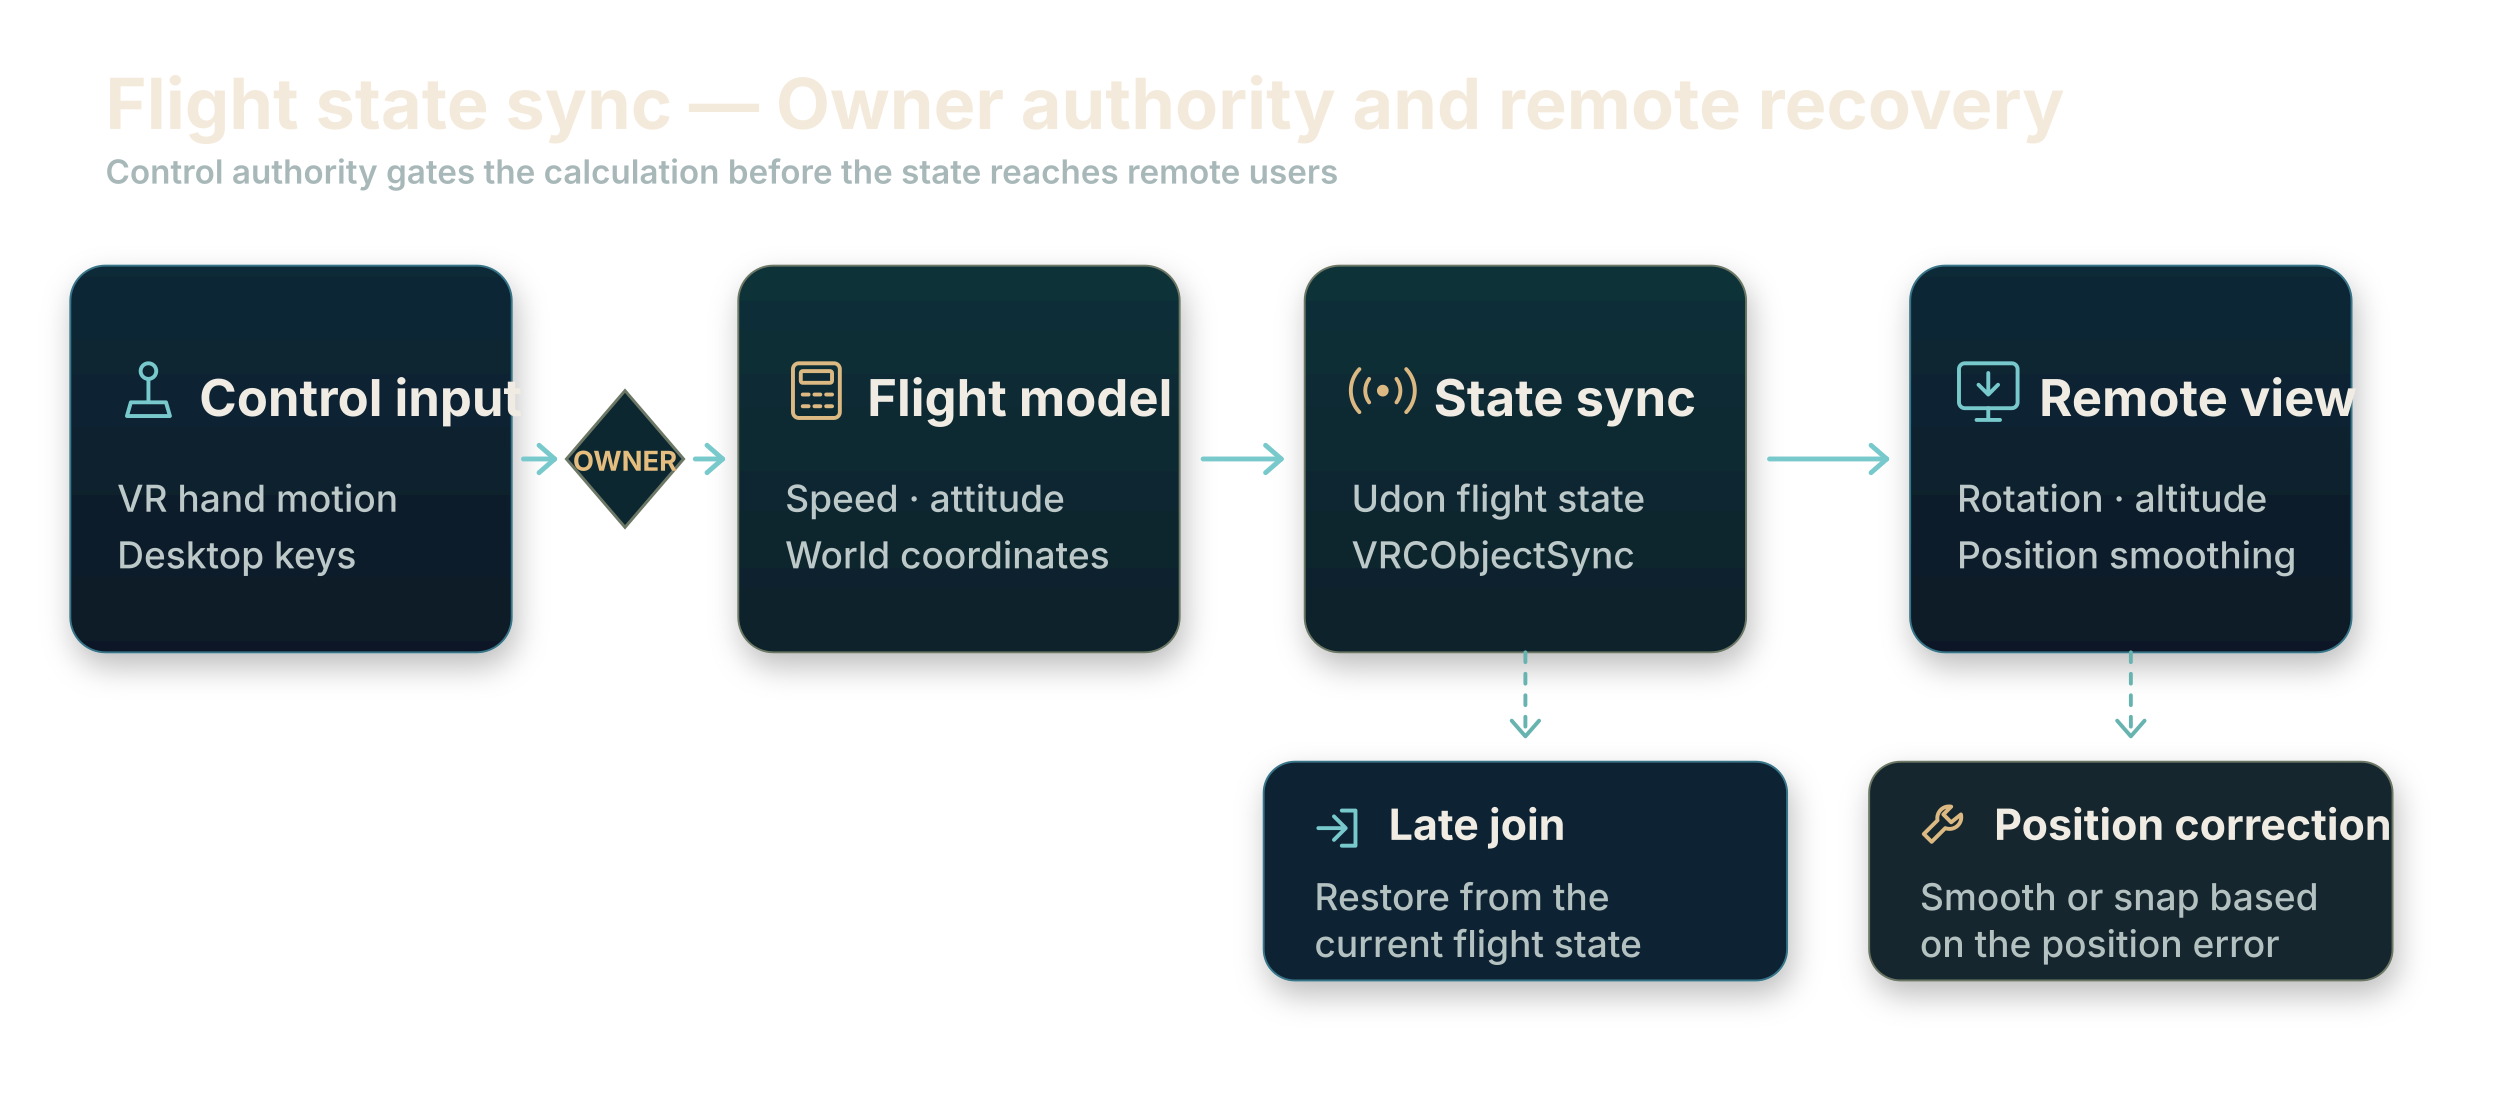
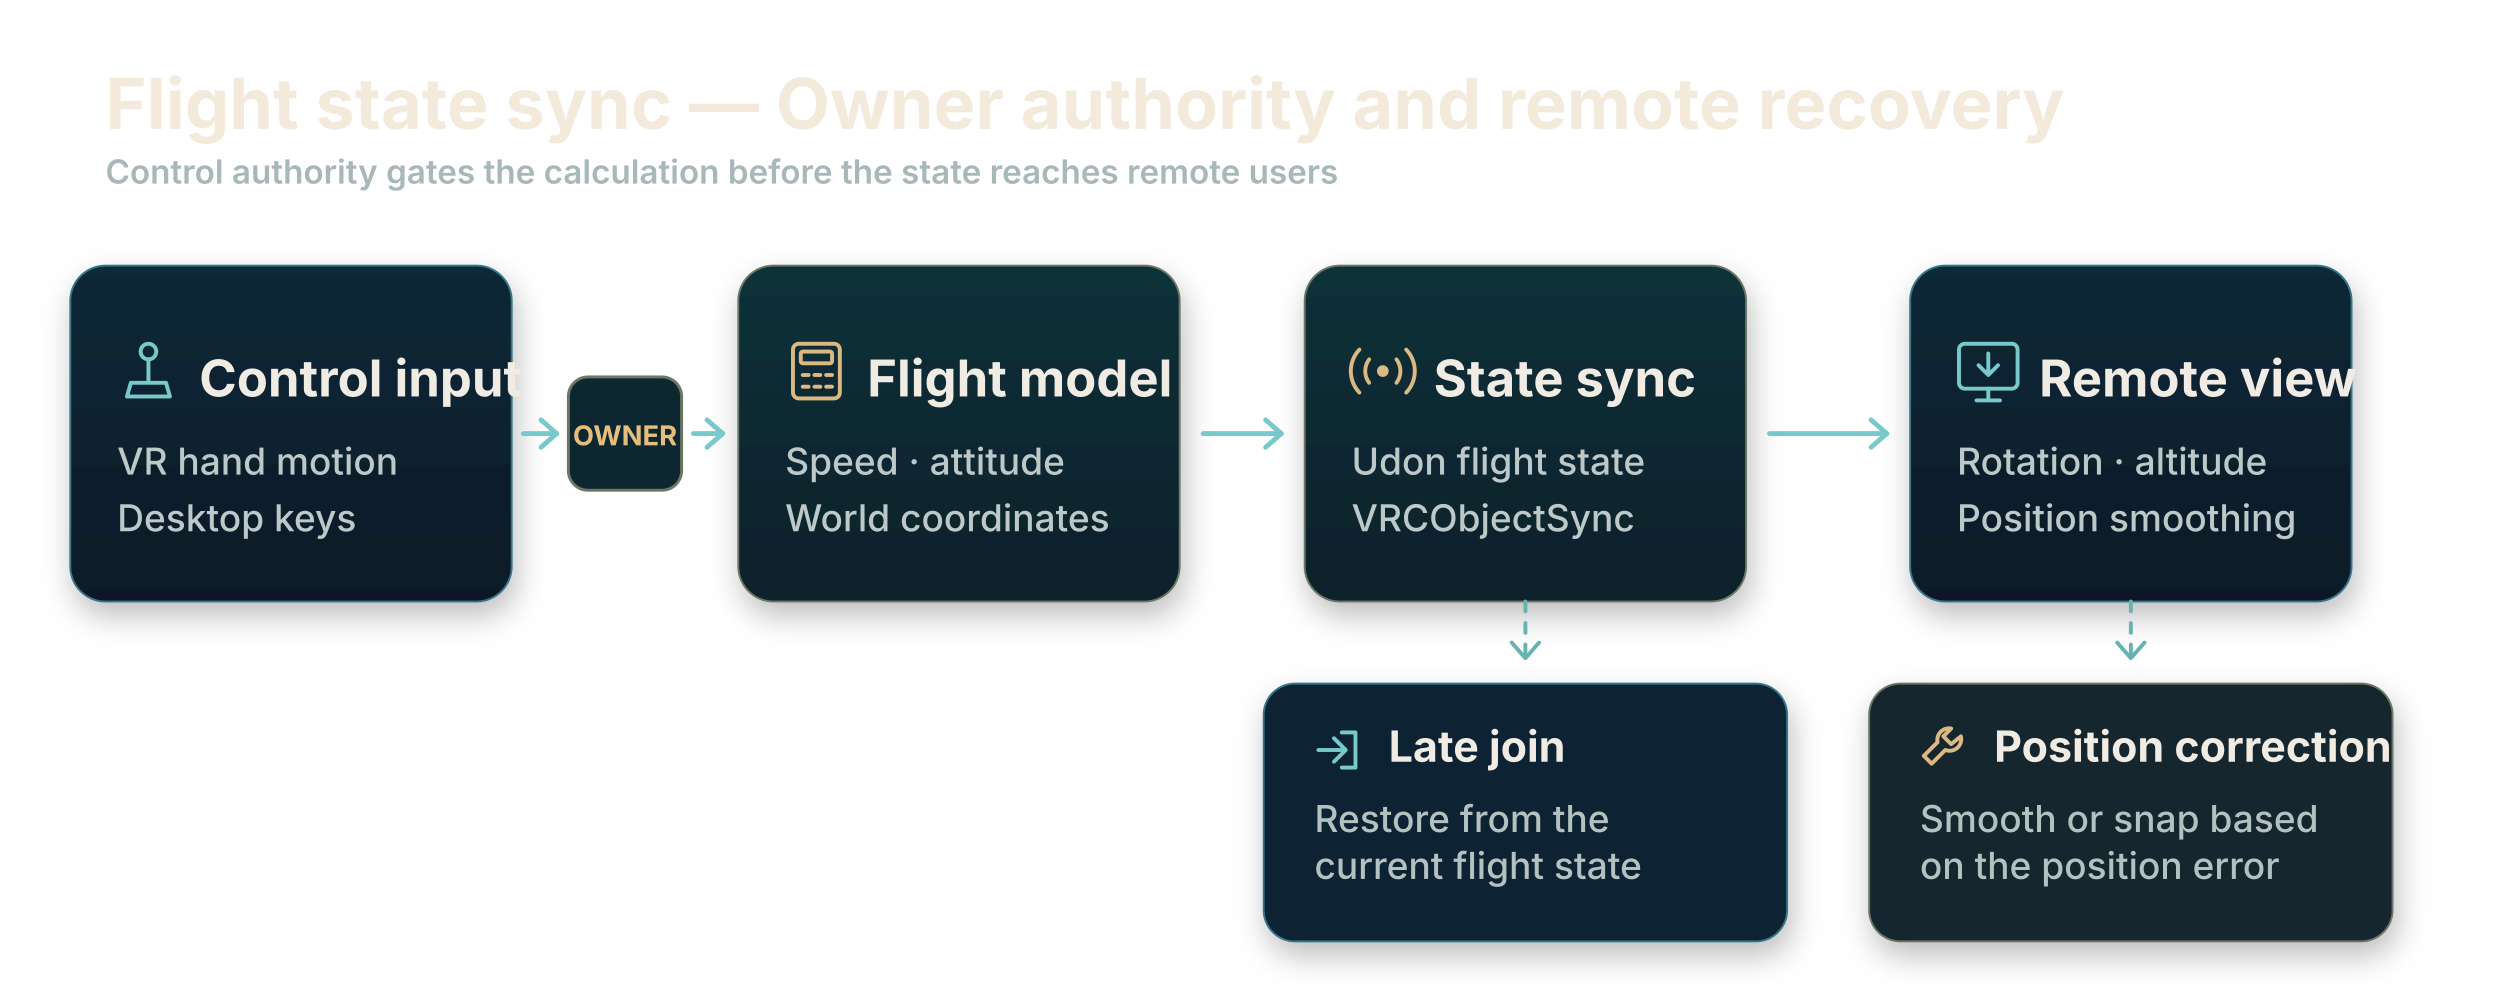
- <svg xmlns="http://www.w3.org/2000/svg" width="1280" height="560" viewBox="0 0 1280 560" role="img" aria-labelledby="title desc">
+ <svg xmlns="http://www.w3.org/2000/svg" width="1280" height="510" viewBox="0 0 1280 510" role="img" aria-labelledby="title desc">
  <defs>
    <linearGradient id="card" x1="0" y1="0" x2="0" y2="1">
      <stop stop-color="#0c2937" />
      <stop offset="1" stop-color="#071925" />
    </linearGradient>
    <linearGradient id="activeCard" x1="0" y1="0" x2="0" y2="1">
      <stop stop-color="#103139" />
      <stop offset="1" stop-color="#09212a" />
    </linearGradient>
    <filter id="shadow" x="-15%" y="-15%" width="130%" height="140%">
      <feDropShadow dy="7" stdDeviation="8" flood-color="#000" flood-opacity=".26" />
    </filter>
    <style>
      text{font-family:Inter,"Segoe UI",sans-serif}
      .title{fill:#f4eadb;font-size:36px;font-weight:700}.sub{fill:#a8b8b9;font-size:17px;font-weight:600}
      .cardTitle{fill:#f0ece3;font-size:26px;font-weight:700}.detail{fill:#bdc9c9;font-size:19px;font-weight:550}
      .condition{fill:#e5be7f;font-size:14px;font-weight:700}.branchTitle{fill:#f0ece3;font-size:22px;font-weight:700}
      .branchText{fill:#b4c1c1;font-size:19px;font-weight:550}
      @media (prefers-color-scheme:light){.title{fill:#173f50}.sub{fill:#586f76}}
    </style>
  </defs>
  <text x="54" y="66" class="title">Flight state sync — Owner authority and remote recovery</text>
  <text x="54" y="94" class="sub">Control authority gates the calculation before the state reaches remote users</text>
  <g filter="url(#shadow)">
-     <rect x="36" y="136" width="226" height="198" rx="18" fill="url(#card)" stroke="#397488" />
-     <rect x="378" y="136" width="226" height="198" rx="18" fill="url(#activeCard)" stroke="#6d7765" />
-     <rect x="668" y="136" width="226" height="198" rx="18" fill="url(#activeCard)" stroke="#6d7765" />
-     <rect x="978" y="136" width="226" height="198" rx="18" fill="url(#card)" stroke="#397488" />
+     <rect x="36" y="136" width="226" height="172" rx="18" fill="url(#card)" stroke="#397488" />
+     <rect x="378" y="136" width="226" height="172" rx="18" fill="url(#activeCard)" stroke="#6d7765" />
+     <rect x="668" y="136" width="226" height="172" rx="18" fill="url(#activeCard)" stroke="#6d7765" />
+     <rect x="978" y="136" width="226" height="172" rx="18" fill="url(#card)" stroke="#397488" />
  </g>
-   <g transform="translate(60 184)" fill="none" stroke="#78c9cc" stroke-width="2" stroke-linecap="round" stroke-linejoin="round">
+   <g transform="translate(60 174)" fill="none" stroke="#78c9cc" stroke-width="2" stroke-linecap="round" stroke-linejoin="round">
    <circle cx="16" cy="6" r="4" />
    <path d="M16 10v12M7 22h18l2 7H5l2-7" />
  </g>
-   <text x="102" y="213" class="cardTitle">Control input</text>
-   <text x="60" y="262" class="detail">VR hand motion</text>
-   <text x="60" y="291" class="detail">Desktop keys</text>
-   <g transform="translate(402 184)" fill="none" stroke="#dcb982" stroke-width="2" stroke-linecap="round" stroke-linejoin="round">
+   <text x="102" y="203" class="cardTitle">Control input</text>
+   <text x="60" y="243" class="detail">VR hand motion</text>
+   <text x="60" y="272" class="detail">Desktop keys</text>
+   <g transform="translate(402 174)" fill="none" stroke="#dcb982" stroke-width="2" stroke-linecap="round" stroke-linejoin="round">
    <rect x="4" y="2" width="24" height="28" rx="3" />
    <rect x="8" y="6" width="16" height="6" rx="1" />
    <path d="M9 18h3M15 18h3M21 18h3M9 24h3M15 24h3M21 24h3" />
  </g>
-   <text x="444" y="213" class="cardTitle">Flight model</text>
-   <text x="402" y="262" class="detail">Speed · attitude</text>
-   <text x="402" y="291" class="detail">World coordinates</text>
-   <g transform="translate(692 184)" fill="none" stroke="#dcb982" stroke-width="2" stroke-linecap="round" stroke-linejoin="round">
+   <text x="444" y="203" class="cardTitle">Flight model</text>
+   <text x="402" y="243" class="detail">Speed · attitude</text>
+   <text x="402" y="272" class="detail">World coordinates</text>
+   <g transform="translate(692 174)" fill="none" stroke="#dcb982" stroke-width="2" stroke-linecap="round" stroke-linejoin="round">
    <circle cx="16" cy="16" r="3" fill="#dcb982" stroke="none" />
    <path d="M9 10a10 10 0 0 0 0 12M23 10a10 10 0 0 1 0 12M4 5a16 16 0 0 0 0 22M28 5a16 16 0 0 1 0 22" />
  </g>
-   <text x="734" y="213" class="cardTitle">State sync</text>
-   <text x="692" y="262" class="detail">Udon flight state</text>
-   <text x="692" y="291" class="detail">VRCObjectSync</text>
-   <g transform="translate(1002 184)" fill="none" stroke="#78c9cc" stroke-width="2" stroke-linecap="round" stroke-linejoin="round">
+   <text x="734" y="203" class="cardTitle">State sync</text>
+   <text x="692" y="243" class="detail">Udon flight state</text>
+   <text x="692" y="272" class="detail">VRCObjectSync</text>
+   <g transform="translate(1002 174)" fill="none" stroke="#78c9cc" stroke-width="2" stroke-linecap="round" stroke-linejoin="round">
    <rect x="1" y="2" width="30" height="23" rx="3" />
    <path d="M10 31h12M16 25v6M16 7v11M11 13l5 5 5-5" />
  </g>
-   <text x="1044" y="213" class="cardTitle">Remote view</text>
-   <text x="1002" y="262" class="detail">Rotation · altitude</text>
-   <text x="1002" y="291" class="detail">Position smoothing</text>
+   <text x="1044" y="203" class="cardTitle">Remote view</text>
+   <text x="1002" y="243" class="detail">Rotation · altitude</text>
+   <text x="1002" y="272" class="detail">Position smoothing</text>
  <g fill="none" stroke="#78c9cc" stroke-width="2.5" stroke-linecap="round" stroke-linejoin="round">
-     <path d="M268 235h16" />
-     <path d="M276 228l8 7-8 7" />
-     <path d="M356 235h14" />
-     <path d="M362 228l8 7-8 7" />
-     <path d="M616 235h40" />
-     <path d="M648 228l8 7-8 7" />
-     <path d="M906 235h60" />
-     <path d="M958 228l8 7-8 7" />
+     <path d="M268 222h17" />
+     <path d="M277 215l8 7-8 7" />
+     <path d="M355 222h15" />
+     <path d="M362 215l8 7-8 7" />
+     <path d="M616 222h40" />
+     <path d="M648 215l8 7-8 7" />
+     <path d="M906 222h60" />
+     <path d="M958 215l8 7-8 7" />
  </g>
-   <path d="M320 200l30 35-30 35-30-35z" fill="#0d2730" stroke="#6d7765" stroke-width="1.5" />
-   <text x="320" y="241" class="condition" text-anchor="middle">OWNER</text>
+   <rect x="291" y="193" width="58" height="58" rx="10" fill="#0d2730" stroke="#6d7765" stroke-width="1.5" />
+   <text x="320" y="228" class="condition" text-anchor="middle">OWNER</text>
  <g fill="none" stroke="#67b3b0" stroke-width="2" stroke-linecap="round" stroke-linejoin="round" stroke-dasharray="5 6">
-     <path d="M781 334v43" />
-     <path d="M1091 334v43" />
+     <path d="M781 308v29" />
+     <path d="M1091 308v29" />
  </g>
  <g fill="none" stroke="#67b3b0" stroke-width="2" stroke-linecap="round" stroke-linejoin="round">
-     <path d="M774 369l7 8 7-8" />
-     <path d="M1084 369l7 8 7-8" />
+     <path d="M774 329l7 8 7-8" />
+     <path d="M1084 329l7 8 7-8" />
  </g>
  <g filter="url(#shadow)">
-     <rect x="647" y="390" width="268" height="112" rx="16" fill="#092431" stroke="#397488" />
-     <rect x="957" y="390" width="268" height="112" rx="16" fill="#14282d" stroke="#6d7765" />
+     <rect x="647" y="350" width="268" height="132" rx="16" fill="#092431" stroke="#397488" />
+     <rect x="957" y="350" width="268" height="132" rx="16" fill="#14282d" stroke="#6d7765" />
  </g>
-   <g transform="translate(673 412)" fill="none" stroke="#78c9cc" stroke-width="2" stroke-linecap="round" stroke-linejoin="round">
+   <g transform="translate(673 372)" fill="none" stroke="#78c9cc" stroke-width="2" stroke-linecap="round" stroke-linejoin="round">
    <path d="M14 3h7v18h-7M2 12h14M10 6l6 6-6 6" />
  </g>
-   <text x="711" y="430" class="branchTitle">Late join</text>
-   <text x="673" y="466" class="branchText">Restore from the</text>
-   <text x="673" y="490" class="branchText">current flight state</text>
-   <g transform="translate(983 412)" fill="none" stroke="#dcb982" stroke-width="2" stroke-linecap="round" stroke-linejoin="round">
+   <text x="711" y="390" class="branchTitle">Late join</text>
+   <text x="673" y="426" class="branchText">Restore from the</text>
+   <text x="673" y="450" class="branchText">current flight state</text>
+   <g transform="translate(983 372)" fill="none" stroke="#dcb982" stroke-width="2" stroke-linecap="round" stroke-linejoin="round">
    <path d="M21 5a6 6 0 0 1-8 7l-7 7-4-4 7-7a6 6 0 0 1 7-7l-4 4 4 4z" />
  </g>
-   <text x="1021" y="430" class="branchTitle">Position correction</text>
-   <text x="983" y="466" class="branchText">Smooth or snap based</text>
-   <text x="983" y="490" class="branchText">on the position error</text>
+   <text x="1021" y="390" class="branchTitle">Position correction</text>
+   <text x="983" y="426" class="branchText">Smooth or snap based</text>
+   <text x="983" y="450" class="branchText">on the position error</text>
</svg>
